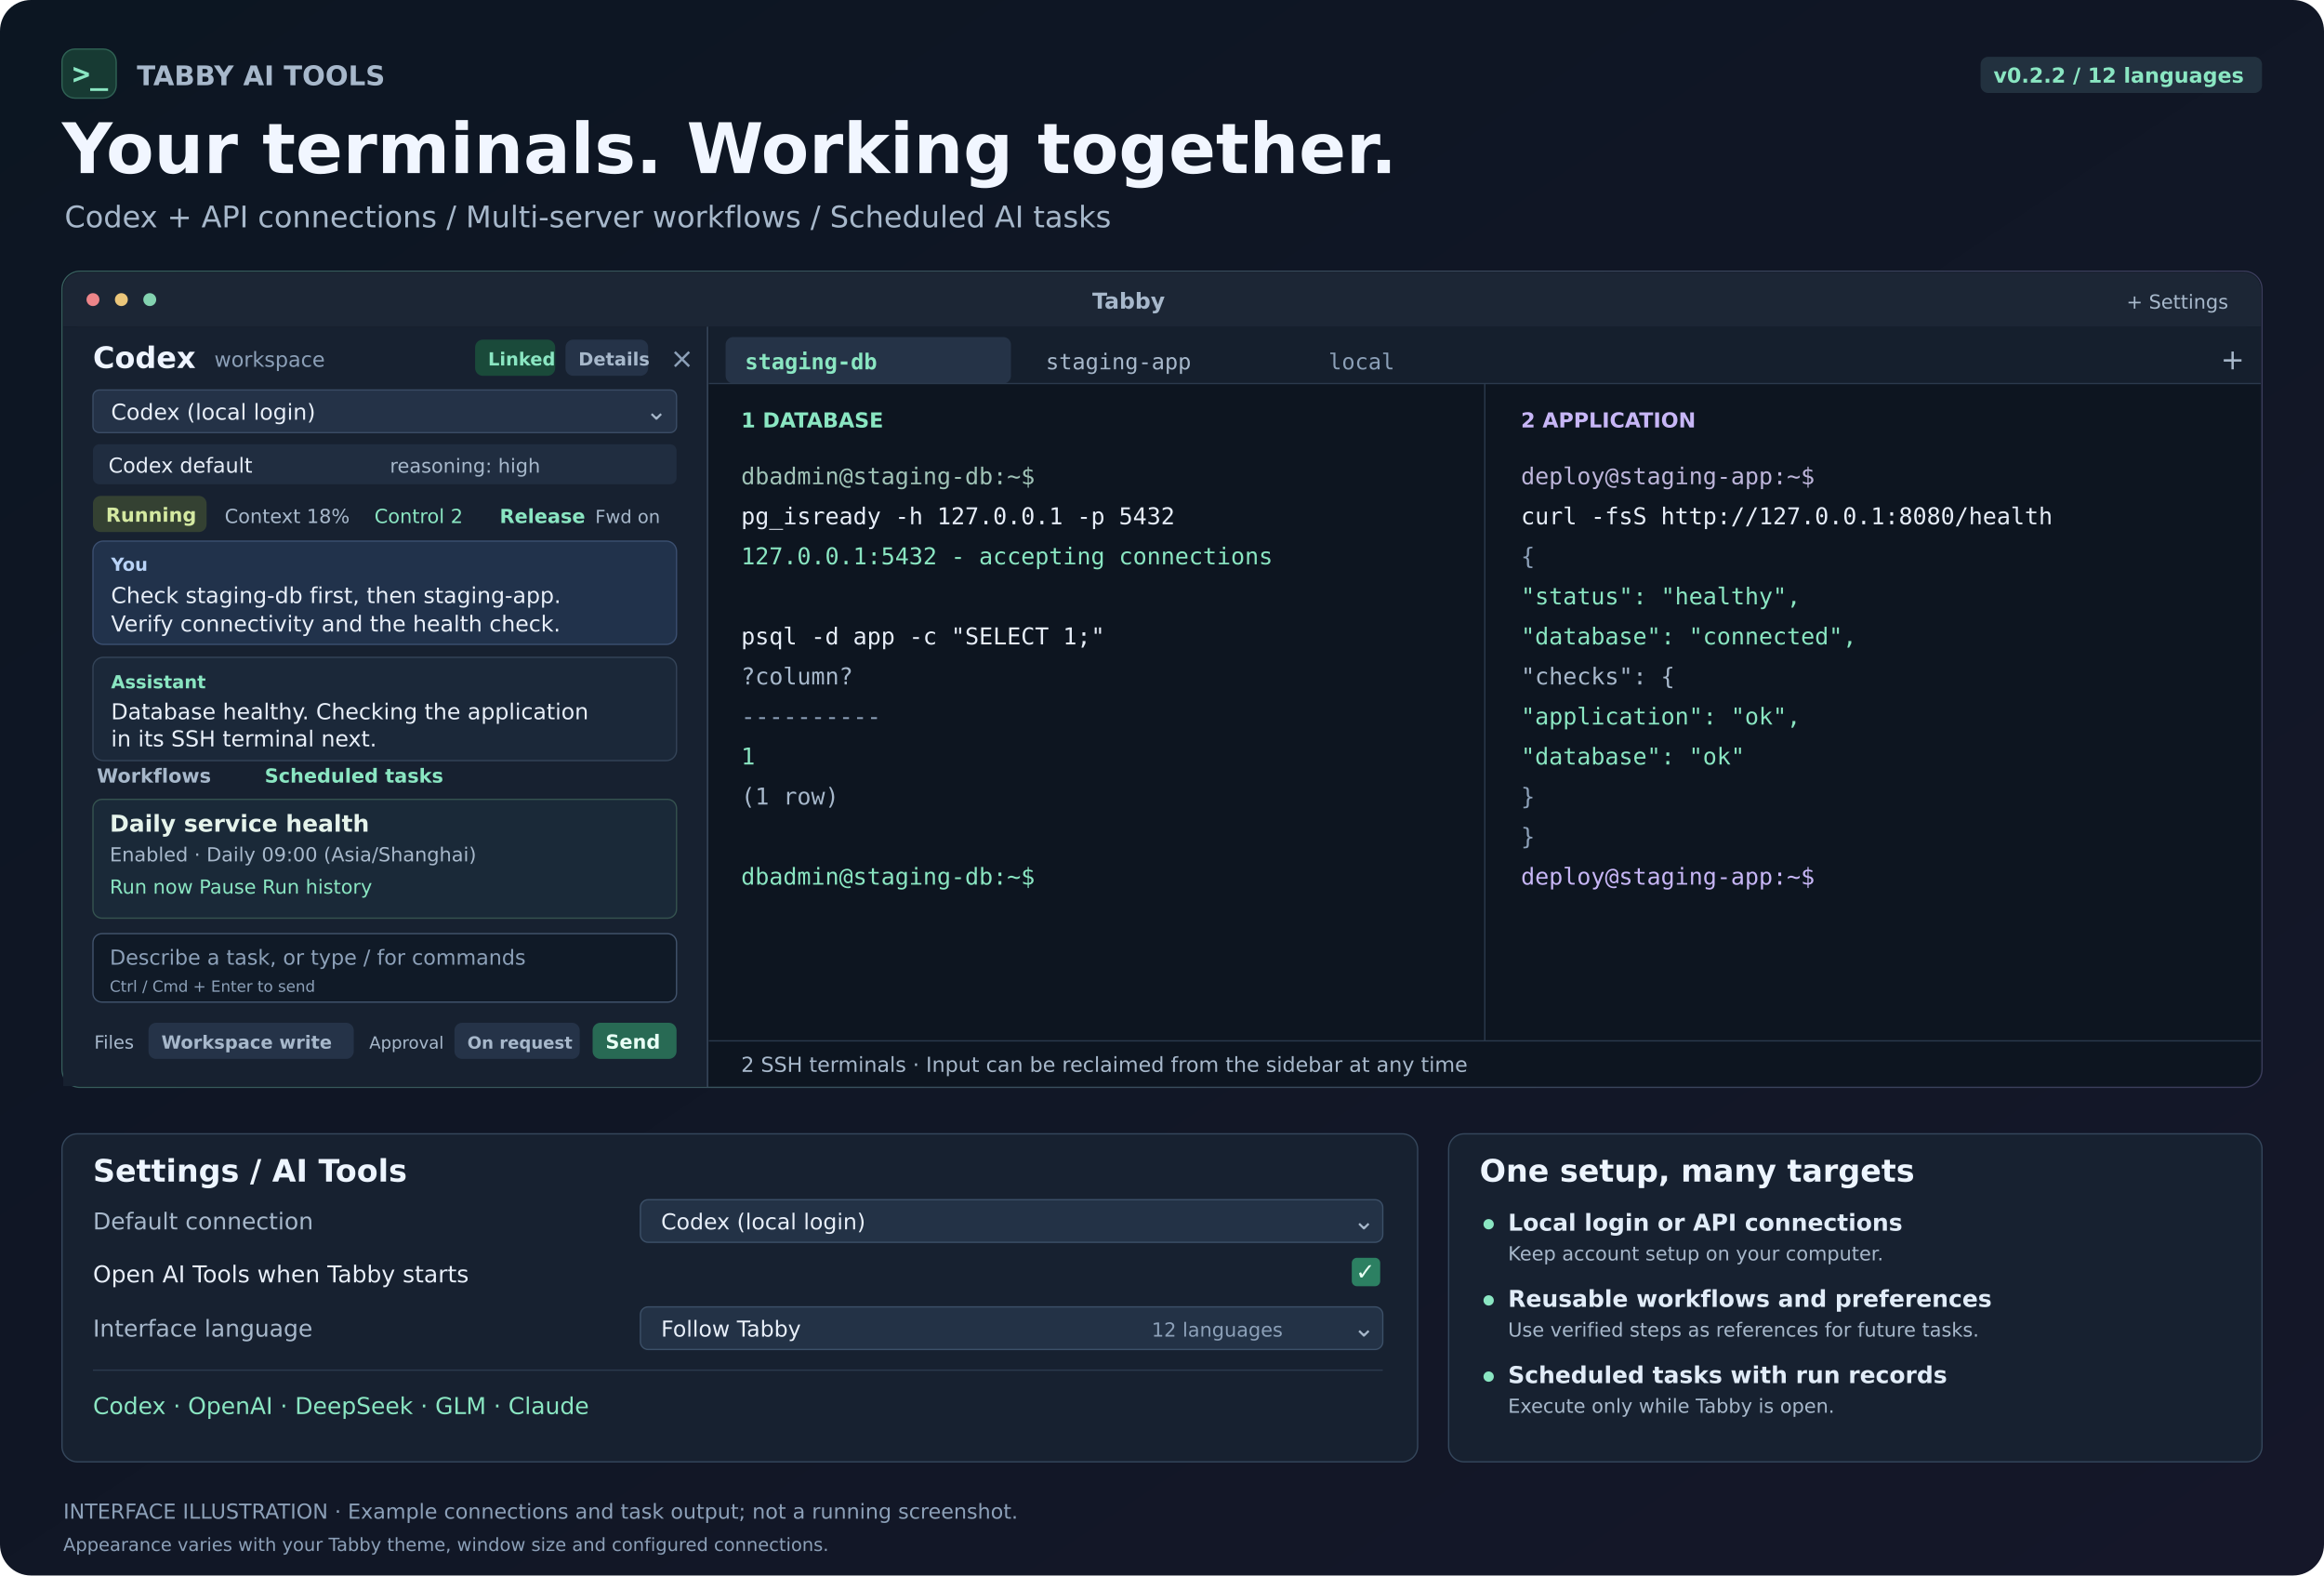
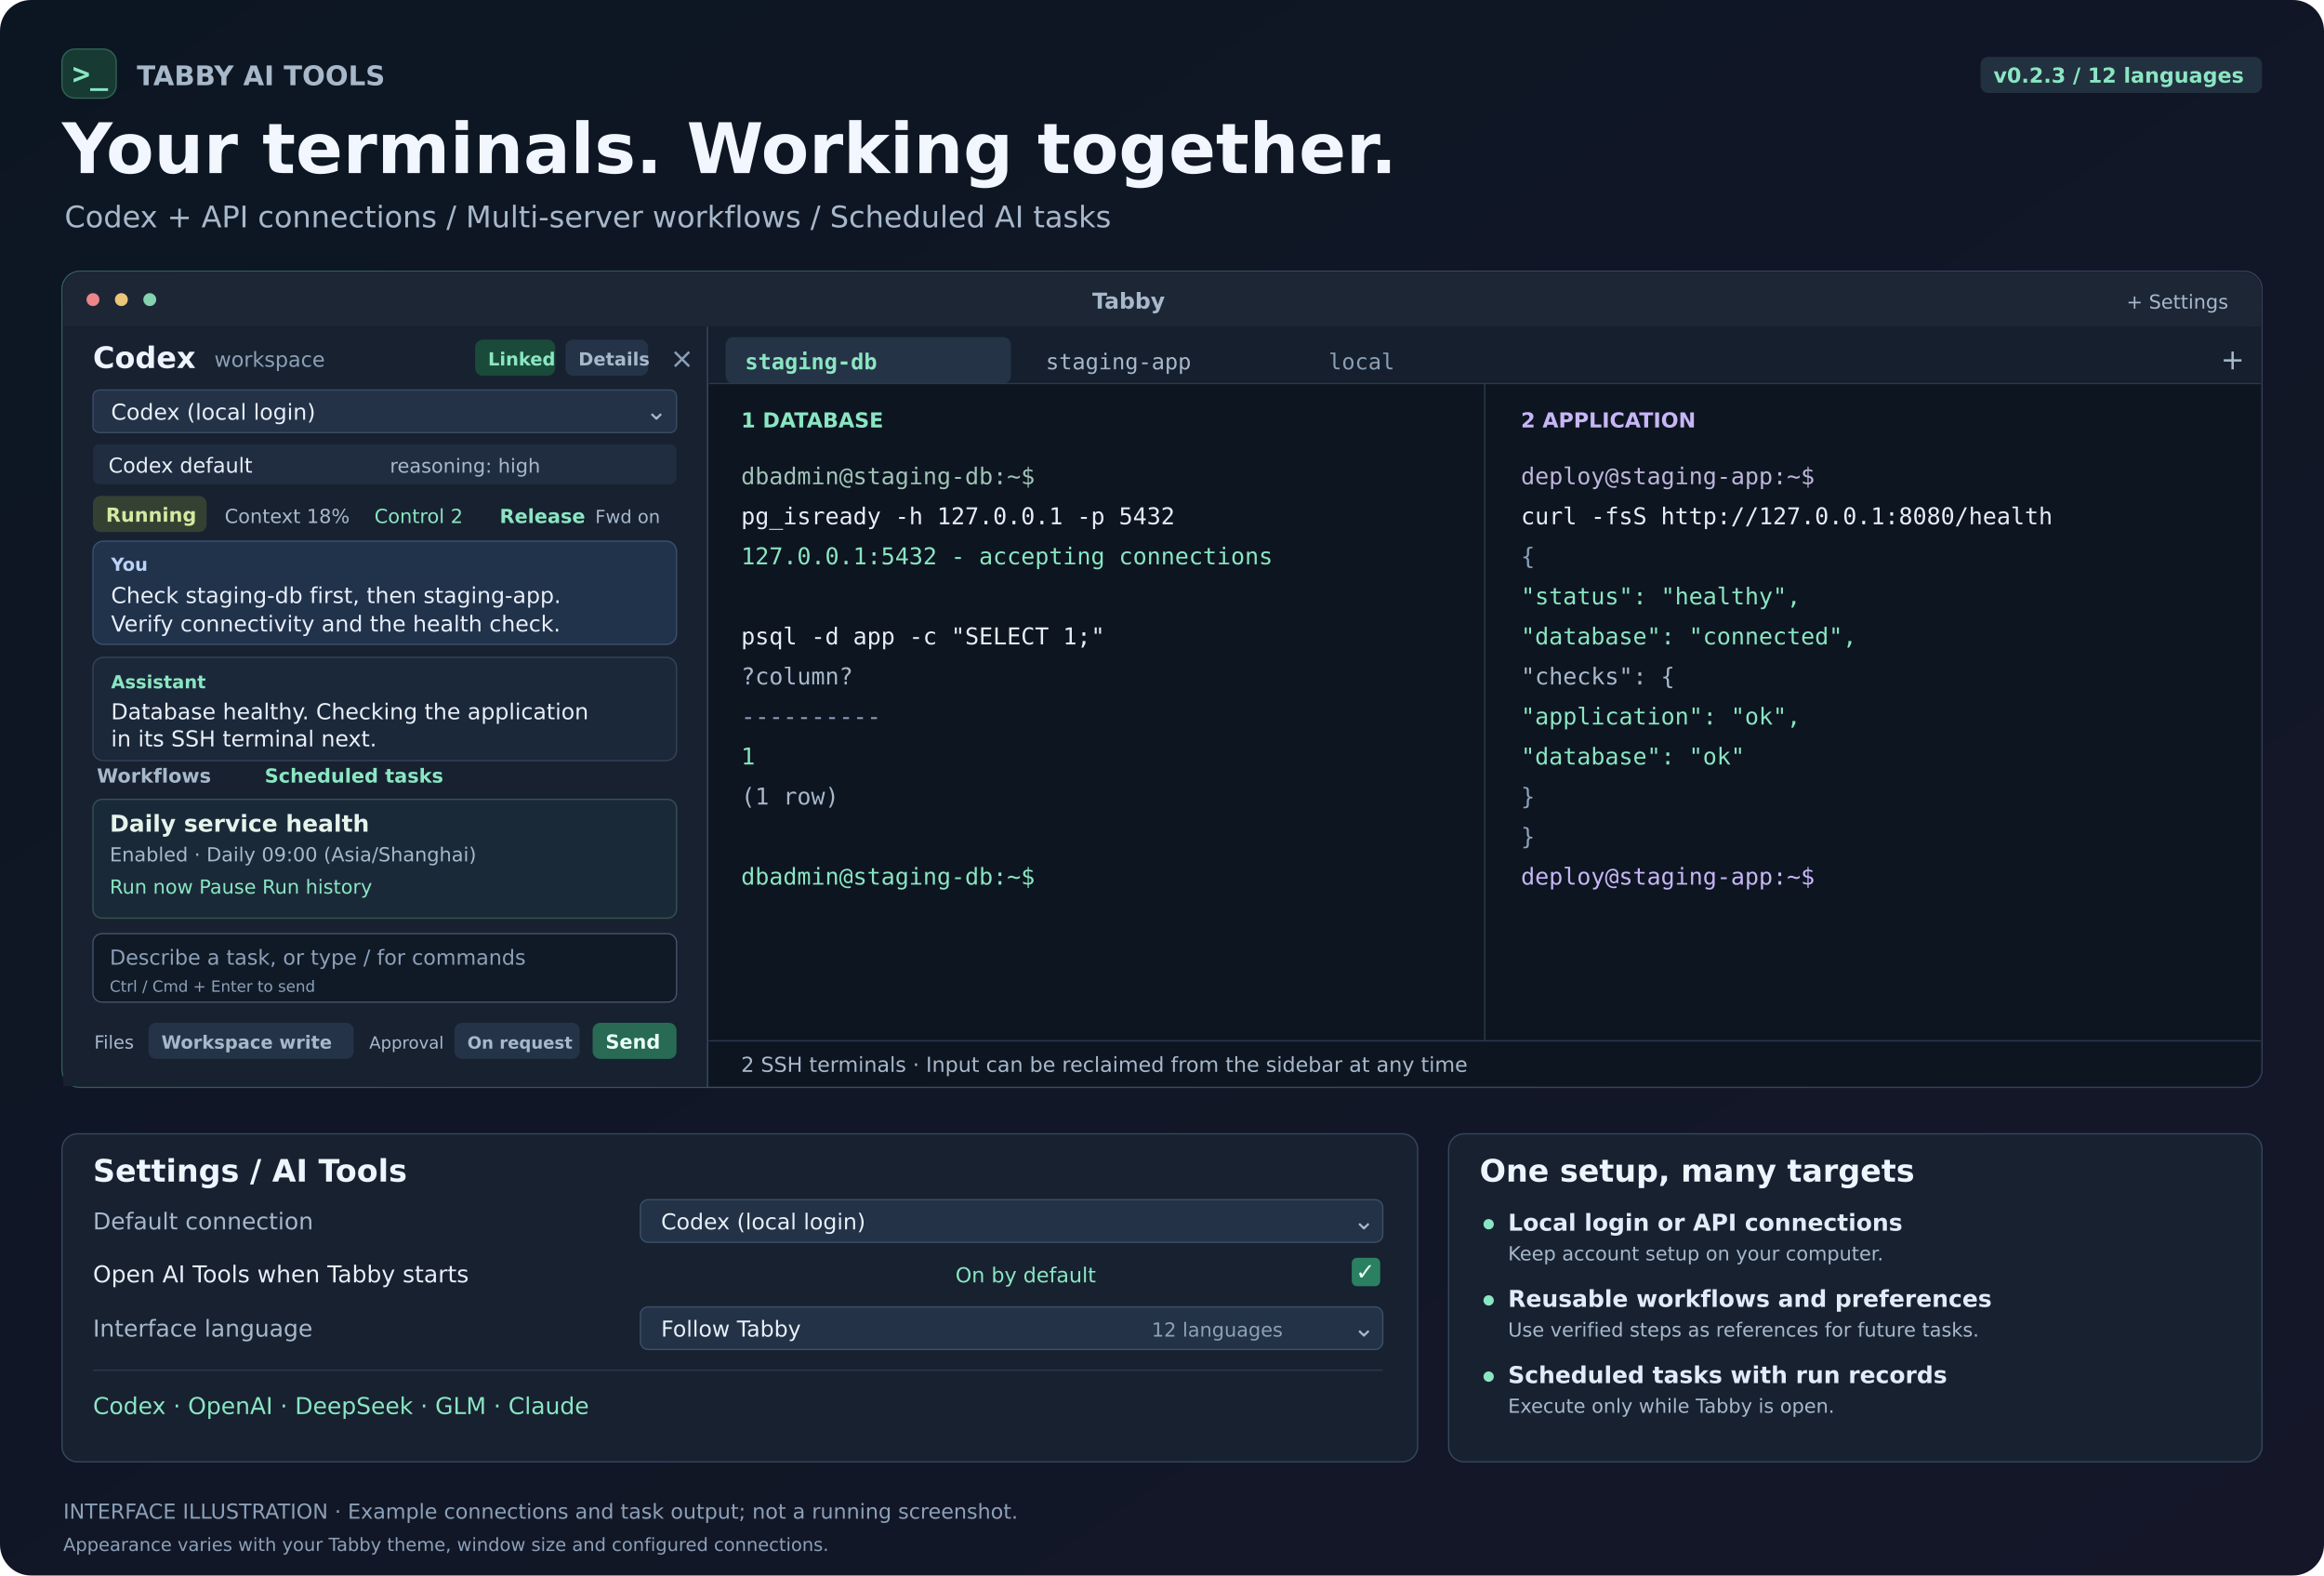
<svg xmlns="http://www.w3.org/2000/svg" width="1800" height="1220" viewBox="0 0 1800 1220" role="img" aria-labelledby="title desc">
  <defs>
    <linearGradient id="background" x2="1" y2="1">
      <stop stop-color="#0c1622" />
      <stop offset="1" stop-color="#151729" />
    </linearGradient>
    <linearGradient id="outline">
      <stop stop-color="#375d5d" />
      <stop offset="1" stop-color="#3b3d5c" />
    </linearGradient>
  </defs>
  <style>
text{font-family:"DejaVu Sans",sans-serif;fill:#e8eff9}
.mono{font-family:"DejaVu Sans Mono",monospace}
</style>
  <rect x="0" y="0" width="1800" height="1220" rx="24" fill="url(#background)" />
  <rect x="48" y="38" width="42" height="38" rx="10" fill="#173a33" stroke="#306355" />
  <text x="56" y="65" font-size="23" font-weight="700" style="fill:#8ae6c2" class="mono">&gt;_</text>
  <text x="106" y="66" font-size="21" font-weight="700" style="fill:#a7b8cb">TABBY AI TOOLS</text>
  <rect x="1534" y="44" width="218" height="28" rx="6" fill="#22313f" />
-   <text x="1544" y="64" font-size="16" font-weight="600" style="fill:#8ae6c2">v0.2.2  /  12 languages</text>
+   <text x="1544" y="64" font-size="16" font-weight="600" style="fill:#8ae6c2">v0.2.3  /  12 languages</text>
  <text x="48" y="134" font-size="54" font-weight="700" style="fill:#f1f6ff">Your terminals. Working together.</text>
  <text x="50" y="176" font-size="23" font-weight="400" style="fill:#a7b8cb">Codex + API connections  /  Multi-server workflows  /  Scheduled AI tasks</text>
  <rect x="48" y="210" width="1704" height="632" rx="14" fill="#0d1520" stroke="url(#outline)" />
  <rect x="49" y="211" width="1702" height="42" rx="13" fill="#1c2635" />
  <rect x="49" y="235" width="1702" height="18" rx="0" fill="#1c2635" />
  <circle cx="72" cy="232" r="5" fill="#ed8589" />
  <circle cx="94" cy="232" r="5" fill="#ebc67a" />
  <circle cx="116" cy="232" r="5" fill="#83d2b0" />
  <text x="846" y="239" font-size="17" font-weight="600" style="fill:#a7b8cb">Tabby</text>
  <text x="1647" y="239" font-size="15" font-weight="400" style="fill:#a7b8cb">+    Settings</text>
  <rect x="49" y="253" width="499" height="588" rx="0" fill="#172130" />
  <path d="M548 253L548 842" stroke="#3b4b60" />
  <text x="72" y="285" font-size="23" font-weight="700" style="fill:#eef4ff">Codex</text>
  <text x="166" y="284" font-size="16" font-weight="400" style="fill:#8ca0b8">workspace</text>
  <rect x="368" y="263" width="62" height="28" rx="6" fill="#1a4a3a" />
  <text x="378" y="283" font-size="14" font-weight="600" style="fill:#8ae6c2">Linked</text>
  <rect x="438" y="263" width="64" height="28" rx="6" fill="#253348" />
  <text x="448" y="283" font-size="14" font-weight="600" style="fill:#a7b8cb">Details</text>
  <text x="519" y="285" font-size="22" font-weight="400" style="fill:#8ca0b8">×</text>
  <rect x="72" y="302" width="452" height="33" rx="5" fill="#243247" stroke="#3a4c65" />
  <text x="86" y="325" font-size="17" font-weight="400" style="fill:#e8eff9">Codex (local login)</text>
  <text x="500" y="325" font-size="20" font-weight="400" style="fill:#a7b8cb">⌄</text>
  <rect x="72" y="344" width="452" height="31" rx="5" fill="#202d40" />
  <text x="84" y="366" font-size="16" font-weight="400" style="fill:#e8eff9">Codex default</text>
  <text x="302" y="366" font-size="15" font-weight="400" style="fill:#a7b8cb">reasoning: high</text>
  <rect x="72" y="384" width="88" height="28" rx="6" fill="#344132" />
  <text x="82" y="404" font-size="15" font-weight="600" style="fill:#d4e9a1">Running</text>
  <text x="174" y="405" font-size="15" font-weight="400" style="fill:#a7b8cb">Context 18%</text>
  <text x="290" y="405" font-size="15" font-weight="400" style="fill:#8ae6c2">Control 2</text>
  <text x="387" y="405" font-size="15" font-weight="600" style="fill:#8ae6c2">Release</text>
  <text x="461" y="405" font-size="14" font-weight="400" style="fill:#a7b8cb">Fwd on</text>
  <rect x="72" y="419" width="452" height="80" rx="8" fill="#21324b" stroke="#3b4f70" />
  <text x="86" y="442" font-size="14" font-weight="600" style="fill:#b9d3f7">You</text>
  <text x="86" y="467" font-size="17" font-weight="400" style="fill:#e8eff9">Check staging-db first, then staging-app.</text>
  <text x="86" y="489" font-size="17" font-weight="400" style="fill:#e8eff9">Verify connectivity and the health check.</text>
  <rect x="72" y="509" width="452" height="80" rx="8" fill="#1b2839" stroke="#344458" />
  <text x="86" y="533" font-size="14" font-weight="600" style="fill:#8ae6c2">Assistant</text>
  <text x="86" y="557" font-size="17" font-weight="400" style="fill:#e8eff9">Database healthy. Checking the application</text>
  <text x="86" y="578" font-size="17" font-weight="400" style="fill:#e8eff9">in its SSH terminal next.</text>
  <text x="75" y="606" font-size="15" font-weight="600" style="fill:#a7b8cb">Workflows</text>
  <text x="205" y="606" font-size="15" font-weight="600" style="fill:#8ae6c2">Scheduled tasks</text>
  <rect x="72" y="619" width="452" height="92" rx="7" fill="#1a2938" stroke="#35534f" />
  <text x="85" y="644" font-size="18" font-weight="600" style="fill:#e5f3eb">Daily service health</text>
  <text x="85" y="667" font-size="15" font-weight="400" style="fill:#a7b8cb">Enabled · Daily 09:00 (Asia/Shanghai)</text>
  <text x="85" y="692" font-size="15" font-weight="400" style="fill:#8ae6c2">Run now    Pause    Run history</text>
  <rect x="72" y="723" width="452" height="53" rx="7" fill="#101a27" stroke="#42546d" />
  <text x="85" y="747" font-size="16" font-weight="400" style="fill:#8ca0b8">Describe a task, or type / for commands</text>
  <text x="85" y="768" font-size="12" font-weight="400" style="fill:#8ca0b8">Ctrl / Cmd + Enter to send</text>
  <text x="73" y="812" font-size="14" font-weight="400" style="fill:#a7b8cb">Files</text>
  <rect x="115" y="792" width="159" height="28" rx="6" fill="#253348" />
  <text x="125" y="812" font-size="14" font-weight="600" style="fill:#a7b8cb">Workspace write</text>
  <text x="286" y="812" font-size="13" font-weight="400" style="fill:#a7b8cb">Approval</text>
  <rect x="352" y="792" width="97" height="28" rx="6" fill="#253348" />
  <text x="362" y="812" font-size="13" font-weight="600" style="fill:#a7b8cb">On request</text>
  <rect x="459" y="792" width="65" height="28" rx="6" fill="#286a54" />
  <text x="469" y="812" font-size="15" font-weight="600" style="fill:#e8fff5">Send</text>
  <rect x="549" y="253" width="1202" height="44" rx="0" fill="#151f2d" />
  <rect x="562" y="261" width="221" height="36" rx="6" fill="#253347" />
  <text x="577" y="286" font-size="17" font-weight="600" style="fill:#8ae6c2" class="mono">staging-db</text>
  <text x="810" y="286" font-size="17" font-weight="500" style="fill:#a7b8cb" class="mono">staging-app</text>
  <text x="1029" y="286" font-size="17" font-weight="400" style="fill:#8ca0b8" class="mono">local</text>
  <text x="1720" y="286" font-size="22" font-weight="400" style="fill:#a7b8cb">+</text>
  <path d="M549 297H1751" stroke="#2b3a4d" />
  <path d="M1150 297L1150 806" stroke="#2b3a4d" />
  <text x="574" y="331" font-size="16" font-weight="700" style="fill:#8ae6c2">1  DATABASE</text>
  <text x="1178" y="331" font-size="16" font-weight="700" style="fill:#c7b6f6">2  APPLICATION</text>
  <text x="574" y="375" font-size="18" font-weight="400" style="fill:#a0c3b7" class="mono">dbadmin@staging-db:~$</text>
  <text x="574" y="406" font-size="18" font-weight="400" style="fill:#e6edf8" class="mono">pg_isready -h 127.0.0.1 -p 5432</text>
  <text x="574" y="437" font-size="18" font-weight="400" style="fill:#8ae6c2" class="mono">127.0.0.1:5432 - accepting connections</text>
  <text x="574" y="468" font-size="18" font-weight="400" style="fill:" class="mono" />
  <text x="574" y="499" font-size="18" font-weight="400" style="fill:#e6edf8" class="mono">psql -d app -c "SELECT 1;"</text>
  <text x="574" y="530" font-size="18" font-weight="400" style="fill:#a7b8cb" class="mono"> ?column?</text>
  <text x="574" y="561" font-size="18" font-weight="400" style="fill:#8ca0b8" class="mono">----------</text>
  <text x="574" y="592" font-size="18" font-weight="400" style="fill:#8ae6c2" class="mono">        1</text>
  <text x="574" y="623" font-size="18" font-weight="400" style="fill:#a7b8cb" class="mono">(1 row)</text>
  <text x="574" y="654" font-size="18" font-weight="400" style="fill:" class="mono" />
  <text x="574" y="685" font-size="18" font-weight="400" style="fill:#8ae6c2" class="mono">dbadmin@staging-db:~$</text>
  <text x="1178" y="375" font-size="18" font-weight="400" style="fill:#bdb5da" class="mono">deploy@staging-app:~$</text>
  <text x="1178" y="406" font-size="18" font-weight="400" style="fill:#e6edf8" class="mono">curl -fsS http://127.0.0.1:8080/health</text>
  <text x="1178" y="437" font-size="18" font-weight="400" style="fill:#8ca0b8" class="mono">{</text>
  <text x="1178" y="468" font-size="18" font-weight="400" style="fill:#8ae6c2" class="mono">  "status": "healthy",</text>
  <text x="1178" y="499" font-size="18" font-weight="400" style="fill:#8ae6c2" class="mono">  "database": "connected",</text>
  <text x="1178" y="530" font-size="18" font-weight="400" style="fill:#a7b8cb" class="mono">  "checks": {</text>
  <text x="1178" y="561" font-size="18" font-weight="400" style="fill:#8ae6c2" class="mono">    "application": "ok",</text>
  <text x="1178" y="592" font-size="18" font-weight="400" style="fill:#8ae6c2" class="mono">    "database": "ok"</text>
  <text x="1178" y="623" font-size="18" font-weight="400" style="fill:#8ca0b8" class="mono">  }</text>
  <text x="1178" y="654" font-size="18" font-weight="400" style="fill:#8ca0b8" class="mono">}</text>
  <text x="1178" y="685" font-size="18" font-weight="400" style="fill:#c7b6f6" class="mono">deploy@staging-app:~$</text>
  <path d="M549 806H1751" stroke="#2b3a4d" />
  <text x="574" y="830" font-size="16" font-weight="400" style="fill:#a7b8cb">2 SSH terminals · Input can be reclaimed from the sidebar at any time</text>
  <rect x="48" y="878" width="1050" height="254" rx="12" fill="#172130" stroke="#35475c" />
  <text x="72" y="915" font-size="24" font-weight="650" style="fill:#edf5ff">Settings  /  AI Tools</text>
  <text x="72" y="952" font-size="18" font-weight="400" style="fill:#a7b8cb">Default connection</text>
  <rect x="496" y="929" width="575" height="33" rx="6" fill="#233246" stroke="#3c5068" />
  <text x="512" y="952" font-size="17" font-weight="400" style="fill:#e8eff9">Codex (local login)</text>
  <text x="1048" y="952" font-size="20" font-weight="400" style="fill:#a7b8cb">⌄</text>
  <text x="72" y="993" font-size="18" font-weight="400" style="fill:#e8eff9">Open AI Tools when Tabby starts</text>
+   <text x="740" y="993" font-size="16" font-weight="500" style="fill:#8ae6c2">On by default</text>
  <rect x="1047" y="974" width="22" height="22" rx="4" fill="#2c8062" />
  <text x="1050" y="991" font-size="18" font-weight="700" style="fill:#e9fff4">✓</text>
  <text x="72" y="1035" font-size="18" font-weight="400" style="fill:#a7b8cb">Interface language</text>
  <rect x="496" y="1012" width="575" height="33" rx="6" fill="#233246" stroke="#3c5068" />
  <text x="512" y="1035" font-size="17" font-weight="400" style="fill:#e8eff9">Follow Tabby</text>
  <text x="892" y="1035" font-size="15" font-weight="400" style="fill:#8ca0b8">12 languages</text>
  <text x="1048" y="1035" font-size="20" font-weight="400" style="fill:#a7b8cb">⌄</text>
  <path d="M72 1061H1071" stroke="#2b3a4d" />
  <text x="72" y="1095" font-size="18" font-weight="500" style="fill:#8ae6c2">Codex   ·   OpenAI   ·   DeepSeek   ·   GLM   ·   Claude</text>
  <rect x="1122" y="878" width="630" height="254" rx="12" fill="#172130" stroke="#35475c" />
  <text x="1146" y="915" font-size="24" font-weight="650" style="fill:#edf5ff">One setup, many targets</text>
  <circle cx="1153" cy="948" r="4" fill="#8ae6c2" />
  <text x="1168" y="953" font-size="18" font-weight="600" style="fill:#e1ecf8">Local login or API connections</text>
  <text x="1168" y="976" font-size="15" font-weight="400" style="fill:#a7b8cb">Keep account setup on your computer.</text>
  <circle cx="1153" cy="1007" r="4" fill="#8ae6c2" />
  <text x="1168" y="1012" font-size="18" font-weight="600" style="fill:#e1ecf8">Reusable workflows and preferences</text>
  <text x="1168" y="1035" font-size="15" font-weight="400" style="fill:#a7b8cb">Use verified steps as references for future tasks.</text>
  <circle cx="1153" cy="1066" r="4" fill="#8ae6c2" />
  <text x="1168" y="1071" font-size="18" font-weight="600" style="fill:#e1ecf8">Scheduled tasks with run records</text>
  <text x="1168" y="1094" font-size="15" font-weight="400" style="fill:#a7b8cb">Execute only while Tabby is open.</text>
  <text x="49" y="1176" font-size="16" font-weight="400" style="fill:#8ca0b8">INTERFACE ILLUSTRATION · Example connections and task output; not a running screenshot.</text>
  <text x="49" y="1201" font-size="14" font-weight="400" style="fill:#8ca0b8">Appearance varies with your Tabby theme, window size and configured connections.</text>
</svg>
